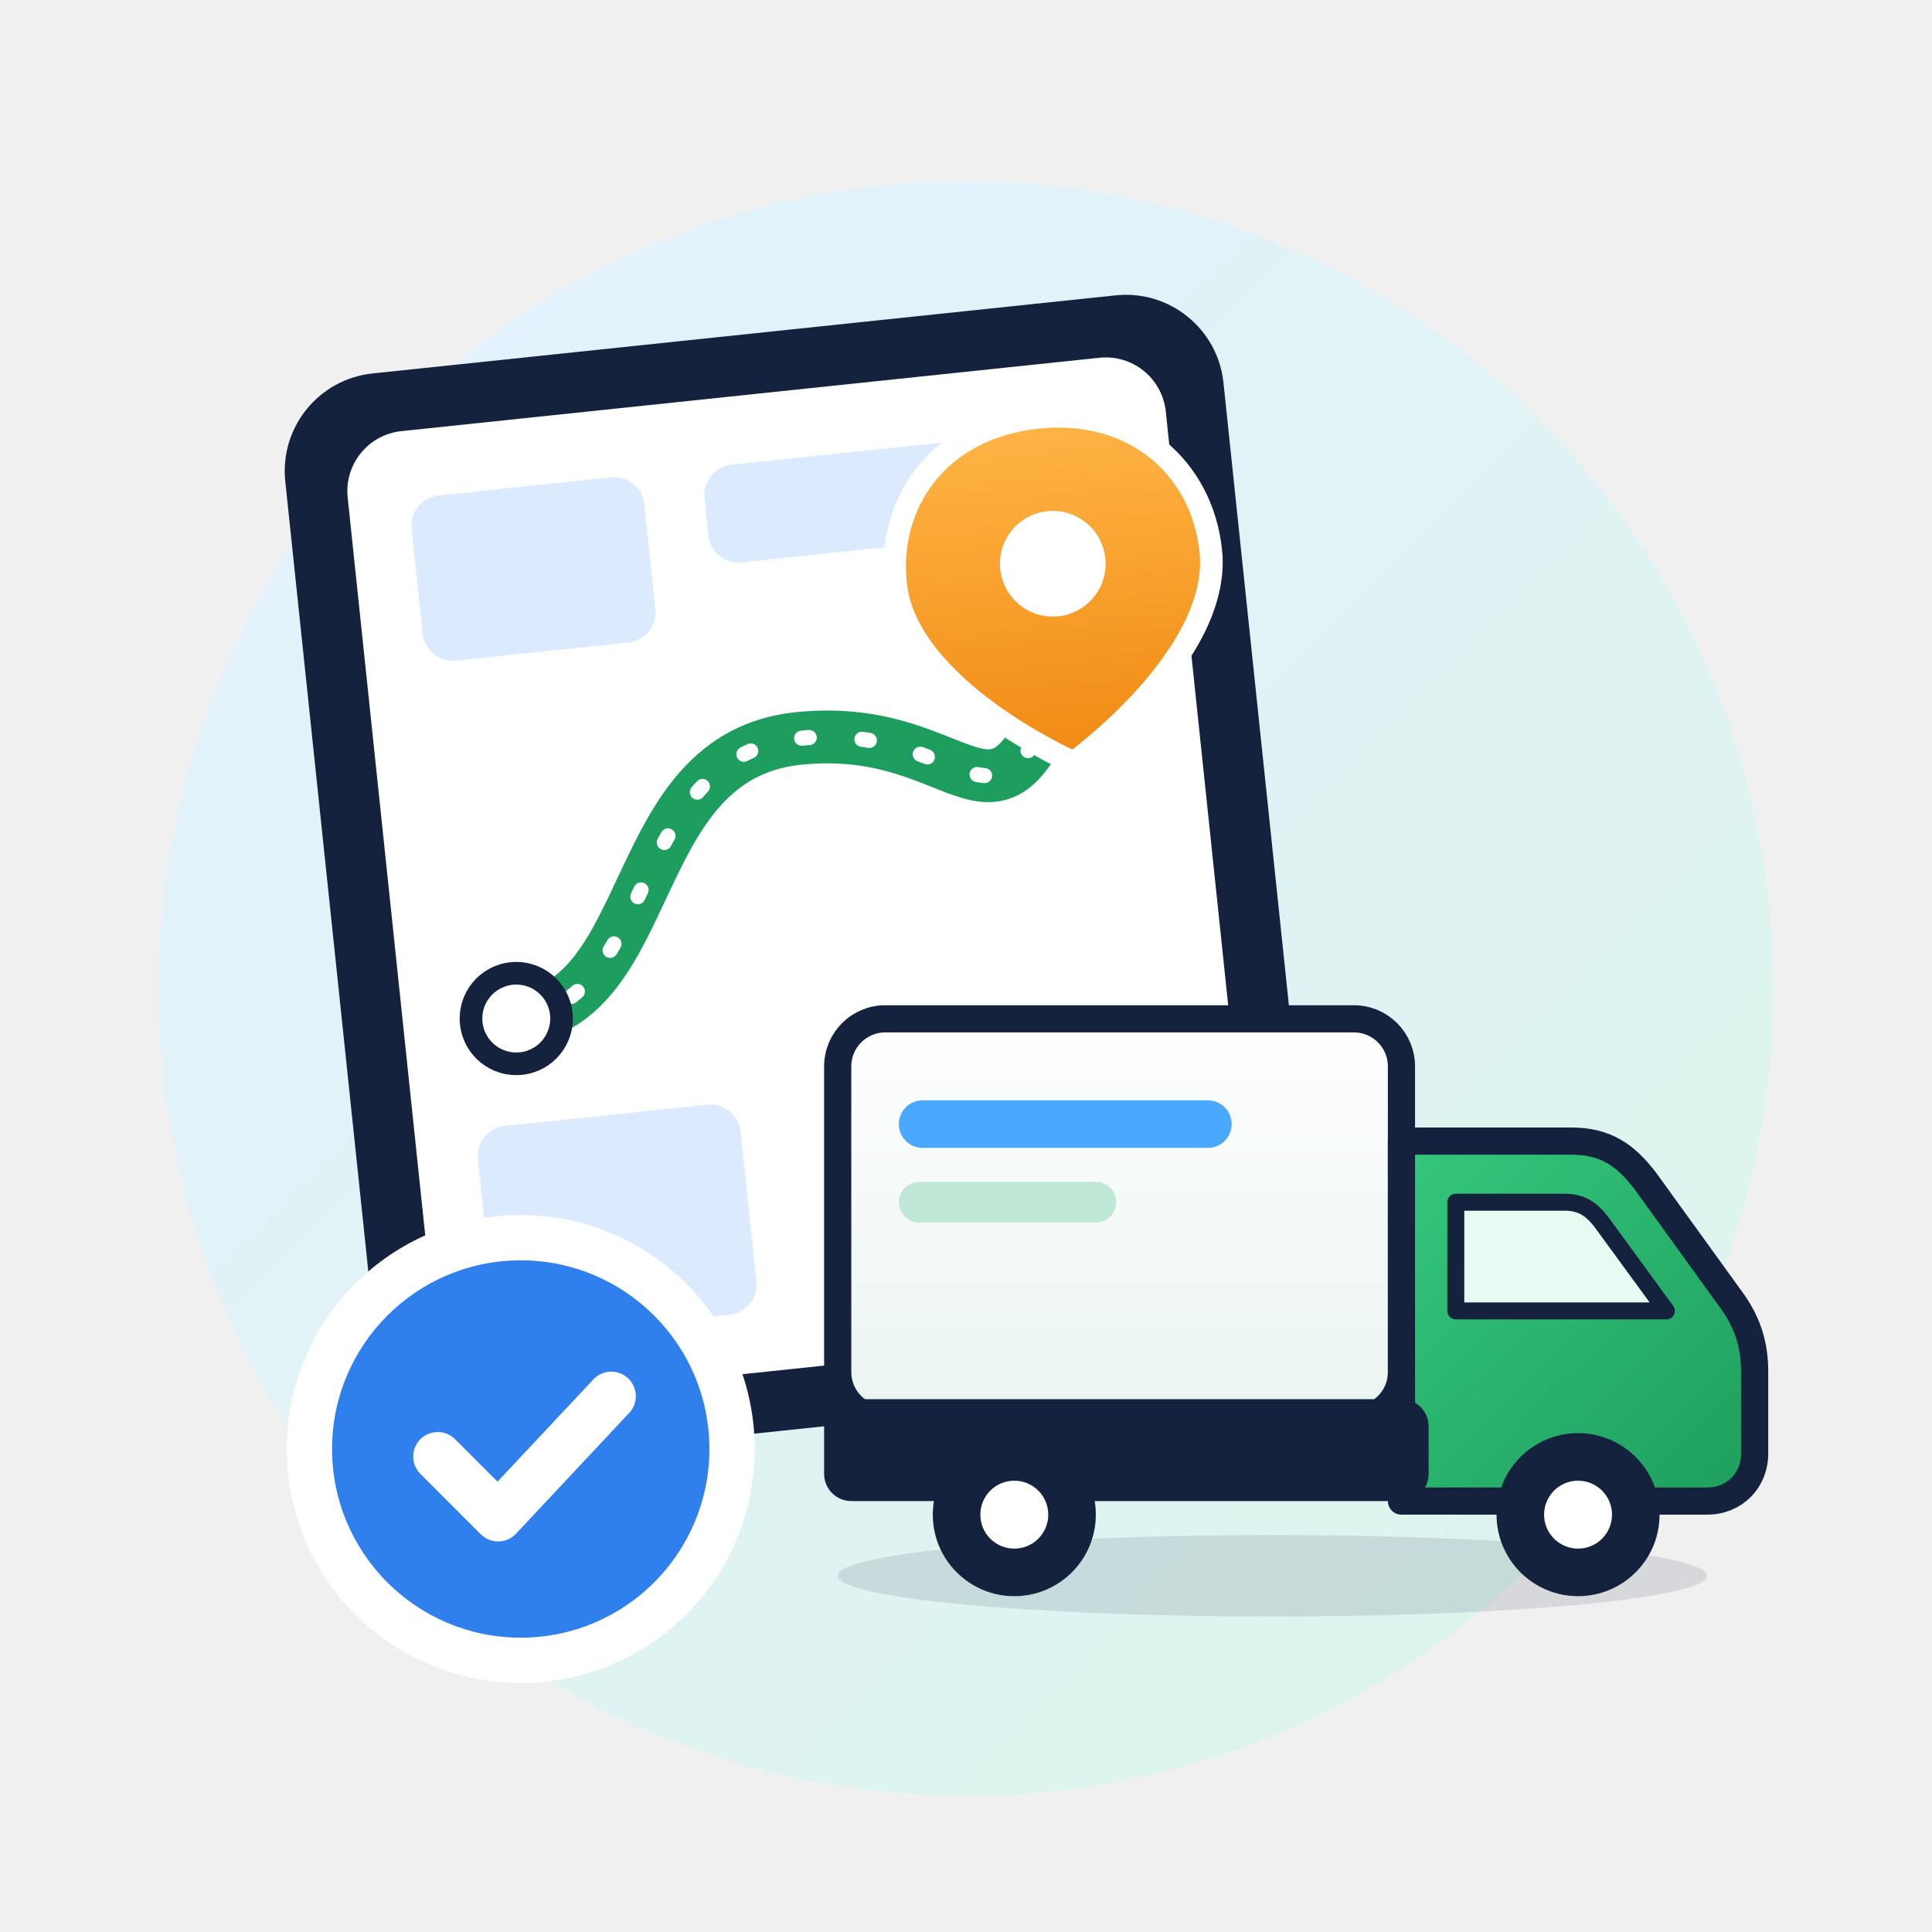
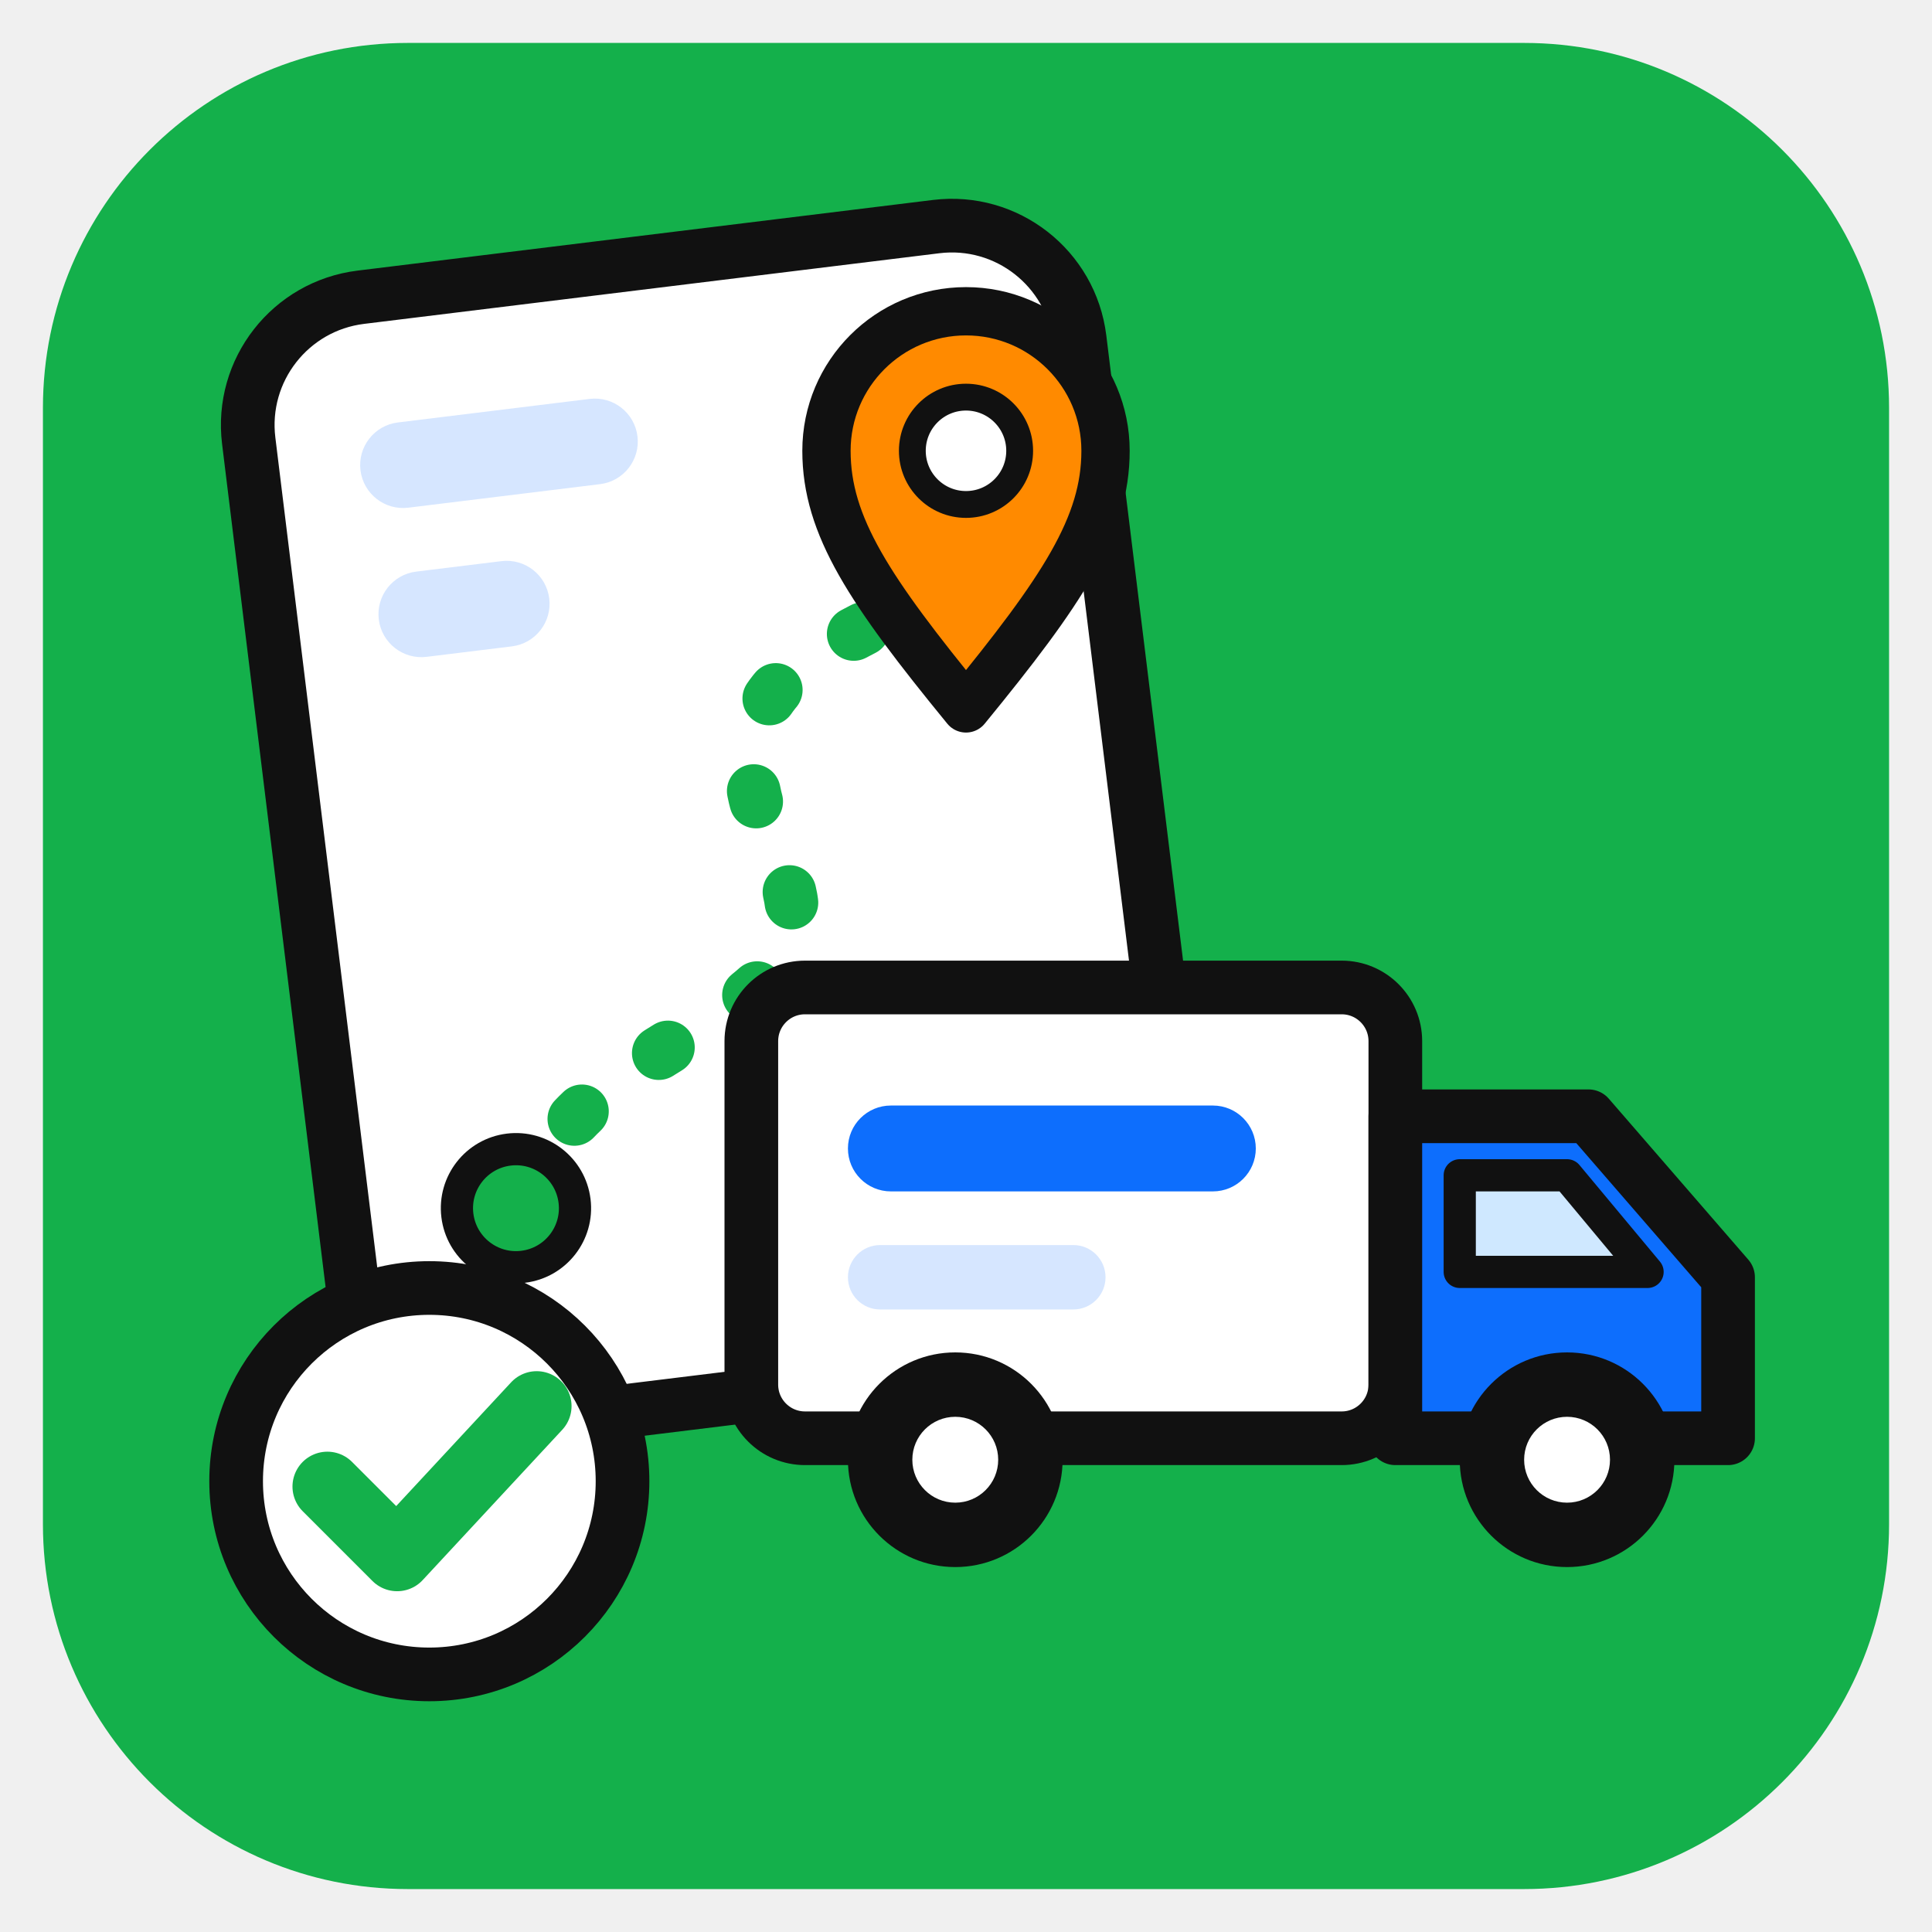
- <svg xmlns="http://www.w3.org/2000/svg" viewBox="0 0 512 512" width="512" height="512">
-   <defs>
-     <linearGradient id="bg" x1="0" y1="0" x2="1" y2="1">
-       <stop offset="0" stop-color="#e4f1ff" />
-       <stop offset="1" stop-color="#dcf5ea" />
-     </linearGradient>
-     <linearGradient id="truckSide" x1="0" y1="0" x2="0" y2="1">
-       <stop offset="0" stop-color="#ffffff" />
-       <stop offset="1" stop-color="#e9f4f0" />
-     </linearGradient>
-     <linearGradient id="cab" x1="0" y1="0" x2="1" y2="1">
-       <stop offset="0" stop-color="#34c77b" />
-       <stop offset="1" stop-color="#1e9e5e" />
-     </linearGradient>
-     <linearGradient id="pin" x1="0" y1="0" x2="0" y2="1">
-       <stop offset="0" stop-color="#ffb547" />
-       <stop offset="1" stop-color="#f08a12" />
-     </linearGradient>
-   </defs>
-   <circle cx="256" cy="262" r="214" fill="url(#bg)" />
-   <g transform="rotate(-6 210 220)">
-     <rect x="86" y="88" width="250" height="290" rx="26" fill="#14223d" />
-     <rect x="102" y="104" width="218" height="258" rx="16" fill="#ffffff" />
-     <rect x="118" y="122" width="62" height="44" rx="8" fill="#dbeafe" />
-     <rect x="196" y="122" width="108" height="26" rx="8" fill="#dbeafe" />
-     <rect x="118" y="290" width="70" height="56" rx="8" fill="#dbeafe" />
-     <rect x="230" y="300" width="74" height="46" rx="8" fill="#dbeafe" />
-     <path d="M132 262 C 170 262, 168 196, 214 196 S 262 236, 286 186" fill="none" stroke="#1e9e5e" stroke-width="14" stroke-linecap="round" />
-     <path d="M132 262 C 170 262, 168 196, 214 196 S 262 236, 286 186" fill="none" stroke="#ffffff" stroke-width="4" stroke-linecap="round" stroke-dasharray="2 14" />
-     <circle cx="132" cy="262" r="12" fill="#ffffff" stroke="#14223d" stroke-width="6" />
-     <g transform="translate(286 176)">
-       <path d="M0 -58 C -26 -58 -42 -40 -42 -18 C -42 10 0 34 0 34 C 0 34 42 10 42 -18 C 42 -40 26 -58 0 -58 Z" fill="url(#pin)" stroke="#ffffff" stroke-width="6" />
-       <circle cx="0" cy="-19" r="14" fill="#ffffff" />
-     </g>
+ <svg xmlns="http://www.w3.org/2000/svg" width="512" height="512" viewBox="0 0 180 180">
+   <rect x="4" y="4" width="172" height="172" rx="34" fill="#14B04B" />
+   <g transform="rotate(-7 67 78)">
+     <rect x="28" y="24" width="78" height="106" rx="12" fill="#FFFFFF" stroke="#111111" stroke-width="5" />
+     <rect x="38" y="36" width="26" height="8" rx="4" fill="#D6E6FF" />
+     <rect x="38" y="50" width="16" height="8" rx="4" fill="#D6E6FF" />
+     <path d="M44 110 C 54 92, 78 98, 72 80 S 82 62, 88 58" fill="none" stroke="#14B04B" stroke-width="5" stroke-linecap="round" stroke-dasharray="1 9" />
+     <circle cx="44" cy="110" r="5.5" fill="#14B04B" stroke="#111111" stroke-width="3" />
  </g>
-   <g transform="translate(222 270) scale(.9)">
-     <ellipse cx="128" cy="164" rx="128" ry="12" fill="#14223d" opacity=".12" />
-     <rect x="0" y="0" width="166" height="118" rx="14" fill="url(#truckSide)" stroke="#14223d" stroke-width="8" />
-     <rect x="18" y="24" width="98" height="14" rx="7" fill="#4aa8ff" />
-     <rect x="18" y="48" width="64" height="12" rx="6" fill="#bfe9d6" />
-     <path d="M166 36 H 216 C 226 36 232 40 238 48 L 264 84 C 268 90 270 96 270 104 V 128 C 270 136 264 142 256 142 H 166 Z" fill="url(#cab)" stroke="#14223d" stroke-width="8" stroke-linejoin="round" />
-     <path d="M182 54 H 214 C 219 54 222 56 225 60 L 244 86 H 182 Z" fill="#e8fbf2" stroke="#14223d" stroke-width="5" stroke-linejoin="round" />
-     <rect x="-4" y="112" width="178" height="30" rx="8" fill="#14223d" />
-     <circle cx="52" cy="146" r="24" fill="#14223d" />
-     <circle cx="52" cy="146" r="10" fill="#ffffff" />
-     <circle cx="218" cy="146" r="24" fill="#14223d" />
-     <circle cx="218" cy="146" r="10" fill="#ffffff" />
-   </g>
-   <g transform="translate(138 384)">
-     <circle r="62" fill="#ffffff" />
-     <circle r="50" fill="#2f80ed" />
-     <path d="M-22 2 L-6 18 L24 -14" fill="none" stroke="#ffffff" stroke-width="13" stroke-linecap="round" stroke-linejoin="round" />
-   </g>
+   <path d="M90 66 C 81 55, 77 49, 77 42 a13 13 0 0 1 26 0 c0 7 -4 13 -13 24 z" fill="#FF8A00" stroke="#111111" stroke-width="4.5" stroke-linejoin="round" />
+   <circle cx="90" cy="42" r="5" fill="#FFFFFF" stroke="#111111" stroke-width="2.5" />
+   <rect x="70" y="92" width="60" height="42" rx="5" fill="#FFFFFF" stroke="#111111" stroke-width="5" stroke-linejoin="round" />
+   <rect x="79" y="103" width="38" height="8" rx="4" fill="#0D6EFD" />
+   <rect x="79" y="116" width="24" height="6" rx="3" fill="#D6E6FF" />
+   <path d="M130 104 h18 l13 15 v15 h-31 z" fill="#0D6EFD" stroke="#111111" stroke-width="5" stroke-linejoin="round" />
+   <path d="M136 109.5 h10 l7.5 9 h-17.5 z" fill="#CFE8FF" stroke="#111111" stroke-width="3" stroke-linejoin="round" />
+   <circle cx="89" cy="136" r="10" fill="#111111" />
+   <circle cx="89" cy="136" r="4" fill="#FFFFFF" />
+   <circle cx="146" cy="136" r="10" fill="#111111" />
+   <circle cx="146" cy="136" r="4" fill="#FFFFFF" />
+   <circle cx="40" cy="138" r="18" fill="#FFFFFF" stroke="#111111" stroke-width="5" />
+   <path d="M30.5 138.5 l6.5 6.5 l13 -14" fill="none" stroke="#14B04B" stroke-width="6.5" stroke-linecap="round" stroke-linejoin="round" />
</svg>
